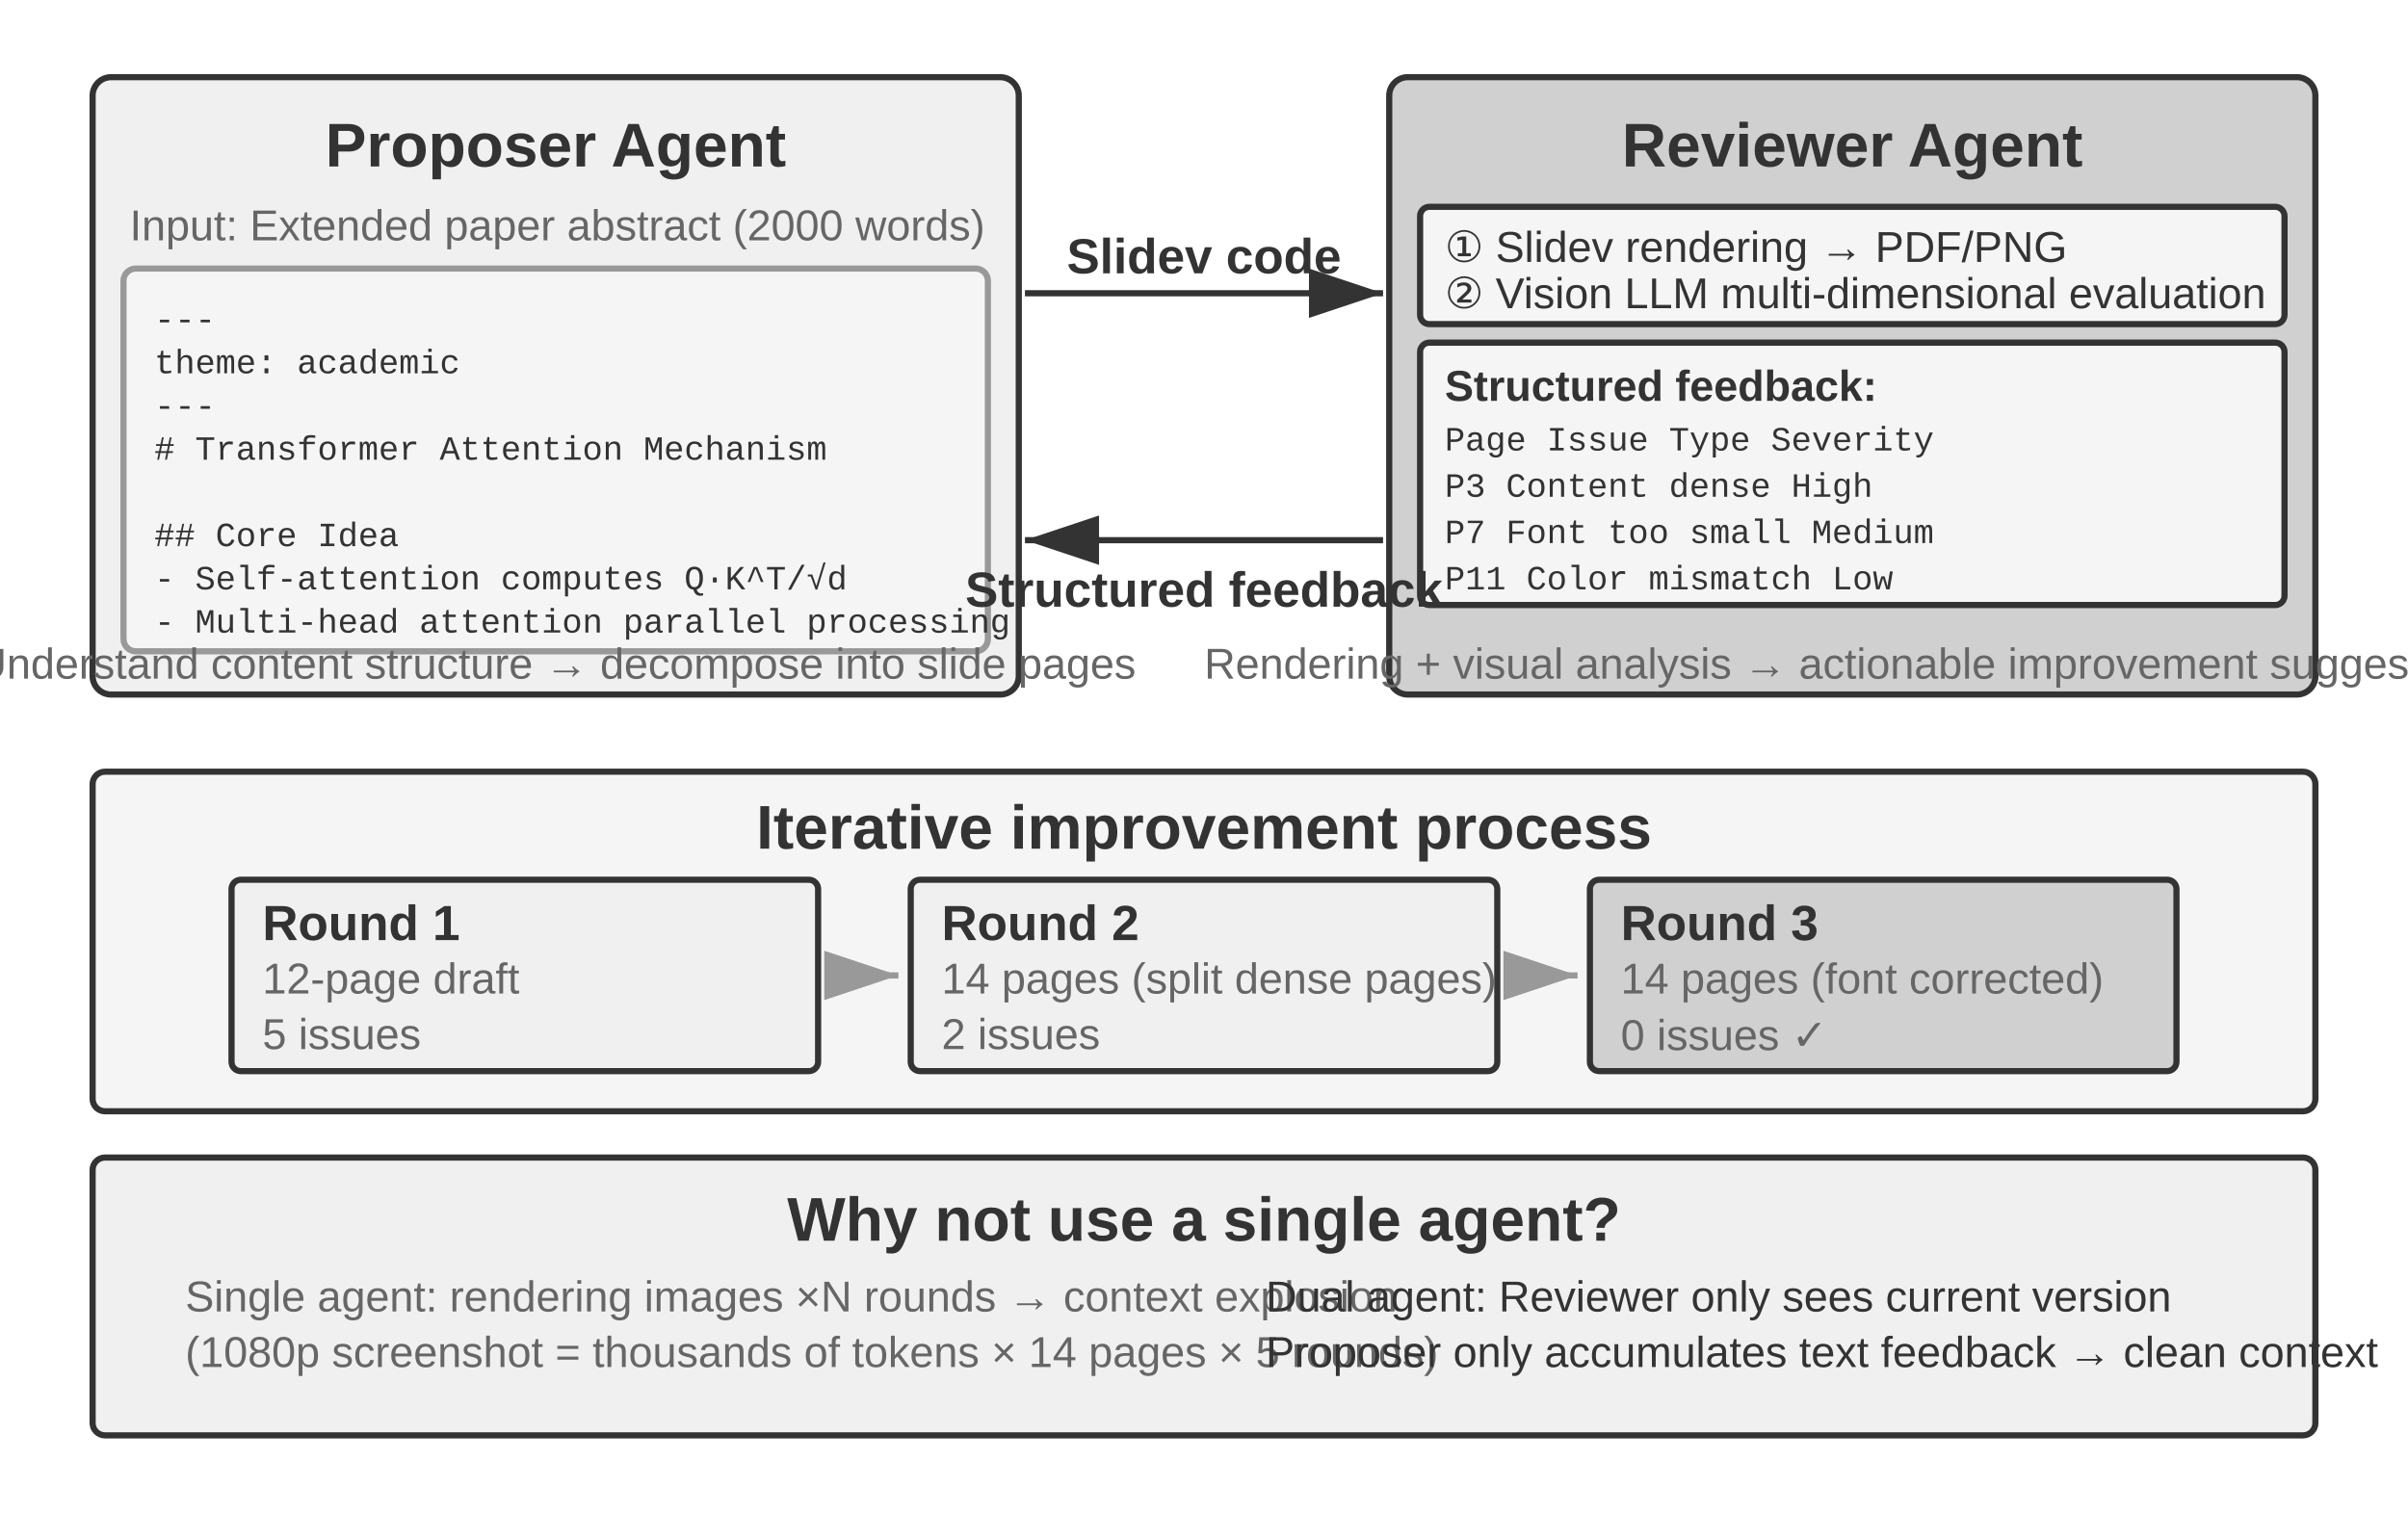
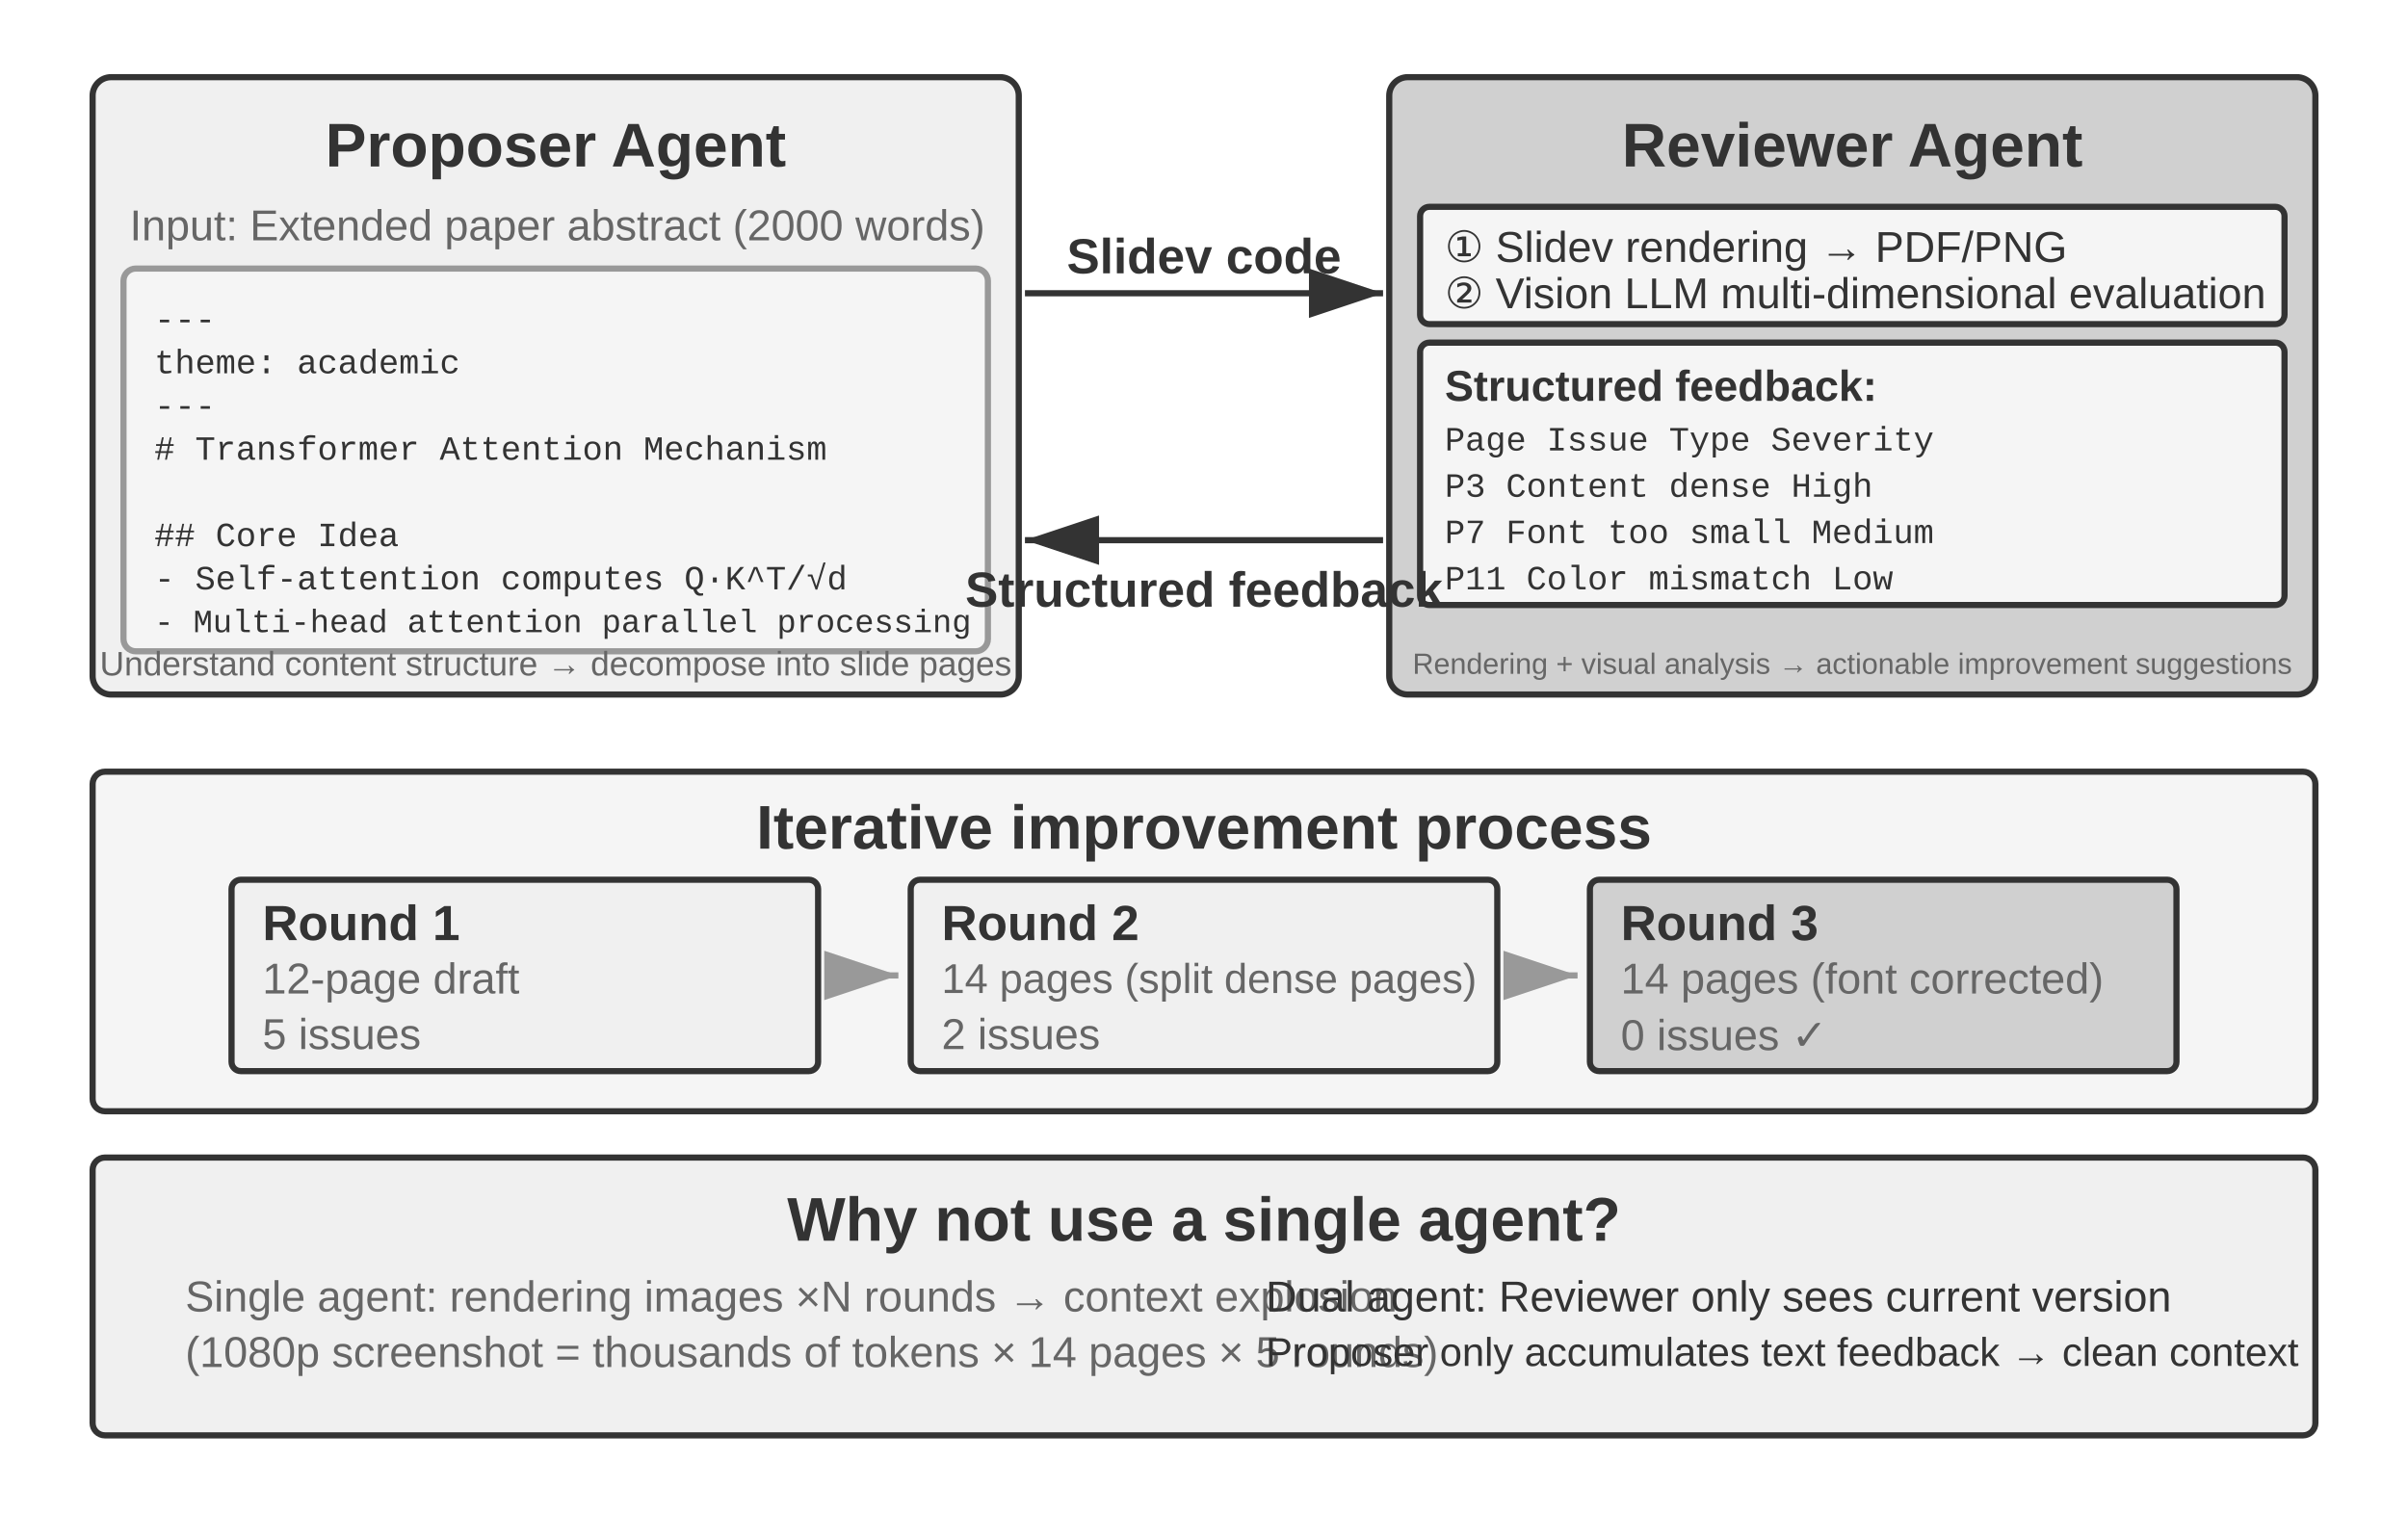
<svg xmlns="http://www.w3.org/2000/svg" viewBox="0 40 780 490" width="780" height="490" style="background:#ffffff">
  <defs>
    <marker id="ah" markerWidth="12" markerHeight="8" refX="12" refY="4" orient="auto">
      <polygon points="0 0, 12 4, 0 8" fill="#333333" />
    </marker>
    <marker id="ah-light" markerWidth="12" markerHeight="8" refX="12" refY="4" orient="auto">
      <polygon points="0 0, 12 4, 0 8" fill="#999999" />
    </marker>
  </defs>
  <rect x="30" y="65" width="300" height="200" rx="6" fill="#f0f0f0" stroke="#333333" stroke-width="2" />
  <text x="180" y="87" font-family="Arial, 'Helvetica Neue', Helvetica, 'PingFang SC', 'Microsoft YaHei', sans-serif" font-size="20" fill="#333333" text-anchor="middle" dominant-baseline="central" font-weight="bold">Proposer Agent</text>
  <text x="42" y="113" font-family="Arial, 'Helvetica Neue', Helvetica, 'PingFang SC', 'Microsoft YaHei', sans-serif" font-size="14" fill="#666666" text-anchor="start" dominant-baseline="central" font-weight="normal">Input: Extended paper abstract (2000 words)</text>
  <rect x="40" y="127" width="280" height="124" rx="4" fill="#f5f5f5" stroke="#999999" stroke-width="2" />
  <text x="50" y="144.0" font-family="'Courier New', Courier, monospace" font-size="11" fill="#333333" text-anchor="start" dominant-baseline="central">---</text>
  <text x="50" y="158.0" font-family="'Courier New', Courier, monospace" font-size="11" fill="#333333" text-anchor="start" dominant-baseline="central">theme: academic</text>
  <text x="50" y="172.0" font-family="'Courier New', Courier, monospace" font-size="11" fill="#333333" text-anchor="start" dominant-baseline="central">---</text>
  <text x="50" y="186.0" font-family="'Courier New', Courier, monospace" font-size="11" fill="#333333" text-anchor="start" dominant-baseline="central"># Transformer Attention Mechanism</text>
  <text x="50" y="200.0" font-family="'Courier New', Courier, monospace" font-size="11" fill="#333333" text-anchor="start" dominant-baseline="central" />
  <text x="50" y="214.0" font-family="'Courier New', Courier, monospace" font-size="11" fill="#333333" text-anchor="start" dominant-baseline="central">## Core Idea</text>
  <text x="50" y="228.0" font-family="'Courier New', Courier, monospace" font-size="11" fill="#333333" text-anchor="start" dominant-baseline="central">- Self-attention computes Q·K^T/√d</text>
-   <text x="50" y="242.0" font-family="'Courier New', Courier, monospace" font-size="11" fill="#333333" text-anchor="start" dominant-baseline="central">- Multi-head attention parallel processing</text>
-   <text x="180" y="255" font-family="Arial, 'Helvetica Neue', Helvetica, 'PingFang SC', 'Microsoft YaHei', sans-serif" font-size="14" fill="#666666" text-anchor="middle" dominant-baseline="central" font-weight="normal">Understand content structure → decompose into slide pages</text>
+   <text x="50" y="242.0" font-family="'Courier New', Courier, monospace" font-size="10.5" fill="#333333" text-anchor="start" dominant-baseline="central">- Multi-head attention parallel processing</text>
+   <text x="180" y="255" font-family="Arial, 'Helvetica Neue', Helvetica, 'PingFang SC', 'Microsoft YaHei', sans-serif" font-size="11" fill="#666666" text-anchor="middle" dominant-baseline="central" font-weight="normal">Understand content structure → decompose into slide pages</text>
  <rect x="450" y="65" width="300" height="200" rx="6" fill="#d0d0d0" stroke="#333333" stroke-width="2" />
  <text x="600" y="87" font-family="Arial, 'Helvetica Neue', Helvetica, 'PingFang SC', 'Microsoft YaHei', sans-serif" font-size="20" fill="#333333" text-anchor="middle" dominant-baseline="central" font-weight="bold">Reviewer Agent</text>
  <rect x="460" y="107" width="280" height="38" rx="3" fill="#f5f5f5" stroke="#333333" stroke-width="2" />
  <text x="468" y="120" font-family="Arial, 'Helvetica Neue', Helvetica, 'PingFang SC', 'Microsoft YaHei', sans-serif" font-size="14" fill="#333333" text-anchor="start" dominant-baseline="central" font-weight="normal">① Slidev rendering → PDF/PNG</text>
  <text x="468" y="135" font-family="Arial, 'Helvetica Neue', Helvetica, 'PingFang SC', 'Microsoft YaHei', sans-serif" font-size="14" fill="#333333" text-anchor="start" dominant-baseline="central" font-weight="normal">② Vision LLM multi-dimensional evaluation</text>
  <rect x="460" y="151" width="280" height="85" rx="3" fill="#f5f5f5" stroke="#333333" stroke-width="2" />
  <text x="468" y="165" font-family="Arial, 'Helvetica Neue', Helvetica, 'PingFang SC', 'Microsoft YaHei', sans-serif" font-size="14" fill="#333333" text-anchor="start" dominant-baseline="central" font-weight="bold">Structured feedback:</text>
  <text x="468" y="183" font-family="'Courier New', Courier, monospace" font-size="11" fill="#333333" text-anchor="start" dominant-baseline="central">Page   Issue Type    Severity</text>
  <text x="468" y="198" font-family="'Courier New', Courier, monospace" font-size="11" fill="#333333" text-anchor="start" dominant-baseline="central">P3    Content dense  High</text>
  <text x="468" y="213" font-family="'Courier New', Courier, monospace" font-size="11" fill="#333333" text-anchor="start" dominant-baseline="central">P7    Font too small Medium</text>
  <text x="468" y="228" font-family="'Courier New', Courier, monospace" font-size="11" fill="#333333" text-anchor="start" dominant-baseline="central">P11   Color mismatch Low</text>
-   <text x="600" y="255" font-family="Arial, 'Helvetica Neue', Helvetica, 'PingFang SC', 'Microsoft YaHei', sans-serif" font-size="14" fill="#666666" text-anchor="middle" dominant-baseline="central" font-weight="normal">Rendering + visual analysis → actionable improvement suggestions</text>
+   <text x="600" y="255" font-family="Arial, 'Helvetica Neue', Helvetica, 'PingFang SC', 'Microsoft YaHei', sans-serif" font-size="9.5" fill="#666666" text-anchor="middle" dominant-baseline="central" font-weight="normal">Rendering + visual analysis → actionable improvement suggestions</text>
  <line x1="332" y1="135" x2="448" y2="135" stroke="#333333" stroke-width="2" marker-end="url(#ah)" />
  <text x="390.0" y="123" font-family="Arial, 'Helvetica Neue', Helvetica, 'PingFang SC', 'Microsoft YaHei', sans-serif" font-size="16" fill="#333333" text-anchor="middle" dominant-baseline="central" font-weight="bold">Slidev code</text>
  <line x1="448" y1="215" x2="332" y2="215" stroke="#333333" stroke-width="2" marker-end="url(#ah)" />
  <text x="390.0" y="231" font-family="Arial, 'Helvetica Neue', Helvetica, 'PingFang SC', 'Microsoft YaHei', sans-serif" font-size="16" fill="#333333" text-anchor="middle" dominant-baseline="central" font-weight="bold">Structured feedback</text>
  <rect x="30" y="290" width="720" height="110" rx="4" fill="#f5f5f5" stroke="#333333" stroke-width="2" />
  <text x="390" y="308" font-family="Arial, 'Helvetica Neue', Helvetica, 'PingFang SC', 'Microsoft YaHei', sans-serif" font-size="20" fill="#333333" text-anchor="middle" dominant-baseline="central" font-weight="bold">Iterative improvement process</text>
  <rect x="75" y="325" width="190" height="62" rx="3" fill="#f0f0f0" stroke="#333333" stroke-width="2" />
  <text x="85" y="339" font-family="Arial, 'Helvetica Neue', Helvetica, 'PingFang SC', 'Microsoft YaHei', sans-serif" font-size="16" fill="#333333" text-anchor="start" dominant-baseline="central" font-weight="bold">Round 1</text>
  <text x="85" y="357" font-family="Arial, 'Helvetica Neue', Helvetica, 'PingFang SC', 'Microsoft YaHei', sans-serif" font-size="14" fill="#666666" text-anchor="start" dominant-baseline="central" font-weight="normal">12-page draft</text>
  <text x="85" y="375" font-family="Arial, 'Helvetica Neue', Helvetica, 'PingFang SC', 'Microsoft YaHei', sans-serif" font-size="14" fill="#666666" text-anchor="start" dominant-baseline="central" font-weight="normal">5 issues</text>
  <line x1="269" y1="356" x2="291" y2="356" stroke="#999999" stroke-width="2" marker-end="url(#ah-light)" />
  <rect x="295" y="325" width="190" height="62" rx="3" fill="#f0f0f0" stroke="#333333" stroke-width="2" />
  <text x="305" y="339" font-family="Arial, 'Helvetica Neue', Helvetica, 'PingFang SC', 'Microsoft YaHei', sans-serif" font-size="16" fill="#333333" text-anchor="start" dominant-baseline="central" font-weight="bold">Round 2</text>
-   <text x="305" y="357" font-family="Arial, 'Helvetica Neue', Helvetica, 'PingFang SC', 'Microsoft YaHei', sans-serif" font-size="14" fill="#666666" text-anchor="start" dominant-baseline="central" font-weight="normal">14 pages (split dense pages)</text>
+   <text x="305" y="357" font-family="Arial, 'Helvetica Neue', Helvetica, 'PingFang SC', 'Microsoft YaHei', sans-serif" font-size="13.5" fill="#666666" text-anchor="start" dominant-baseline="central" font-weight="normal">14 pages (split dense pages)</text>
  <text x="305" y="375" font-family="Arial, 'Helvetica Neue', Helvetica, 'PingFang SC', 'Microsoft YaHei', sans-serif" font-size="14" fill="#666666" text-anchor="start" dominant-baseline="central" font-weight="normal">2 issues</text>
  <line x1="489" y1="356" x2="511" y2="356" stroke="#999999" stroke-width="2" marker-end="url(#ah-light)" />
  <rect x="515" y="325" width="190" height="62" rx="3" fill="#d0d0d0" stroke="#333333" stroke-width="2" />
  <text x="525" y="339" font-family="Arial, 'Helvetica Neue', Helvetica, 'PingFang SC', 'Microsoft YaHei', sans-serif" font-size="16" fill="#333333" text-anchor="start" dominant-baseline="central" font-weight="bold">Round 3</text>
  <text x="525" y="357" font-family="Arial, 'Helvetica Neue', Helvetica, 'PingFang SC', 'Microsoft YaHei', sans-serif" font-size="14" fill="#666666" text-anchor="start" dominant-baseline="central" font-weight="normal">14 pages (font corrected)</text>
  <text x="525" y="375" font-family="Arial, 'Helvetica Neue', Helvetica, 'PingFang SC', 'Microsoft YaHei', sans-serif" font-size="14" fill="#666666" text-anchor="start" dominant-baseline="central" font-weight="normal">0 issues ✓</text>
  <rect x="30" y="415" width="720" height="90" rx="4" fill="#f0f0f0" stroke="#333333" stroke-width="2" />
  <text x="390" y="435" font-family="Arial, 'Helvetica Neue', Helvetica, 'PingFang SC', 'Microsoft YaHei', sans-serif" font-size="20" fill="#333333" text-anchor="middle" dominant-baseline="central" font-weight="bold">Why not use a single agent?</text>
  <text x="60" y="460" font-family="Arial, 'Helvetica Neue', Helvetica, 'PingFang SC', 'Microsoft YaHei', sans-serif" font-size="14" fill="#666666" text-anchor="start" dominant-baseline="central" font-weight="normal">Single agent: rendering images ×N rounds → context explosion</text>
  <text x="60" y="478" font-family="Arial, 'Helvetica Neue', Helvetica, 'PingFang SC', 'Microsoft YaHei', sans-serif" font-size="14" fill="#666666" text-anchor="start" dominant-baseline="central" font-weight="normal">(1080p screenshot = thousands of tokens × 14 pages × 5 rounds)</text>
  <text x="410" y="460" font-family="Arial, 'Helvetica Neue', Helvetica, 'PingFang SC', 'Microsoft YaHei', sans-serif" font-size="14" fill="#333333" text-anchor="start" dominant-baseline="central" font-weight="normal">Dual agent: Reviewer only sees current version</text>
-   <text x="410" y="478" font-family="Arial, 'Helvetica Neue', Helvetica, 'PingFang SC', 'Microsoft YaHei', sans-serif" font-size="14" fill="#333333" text-anchor="start" dominant-baseline="central" font-weight="normal">Proposer only accumulates text feedback → clean context</text>
+   <text x="410" y="478" font-family="Arial, 'Helvetica Neue', Helvetica, 'PingFang SC', 'Microsoft YaHei', sans-serif" font-size="13" fill="#333333" text-anchor="start" dominant-baseline="central" font-weight="normal">Proposer only accumulates text feedback → clean context</text>
</svg>
